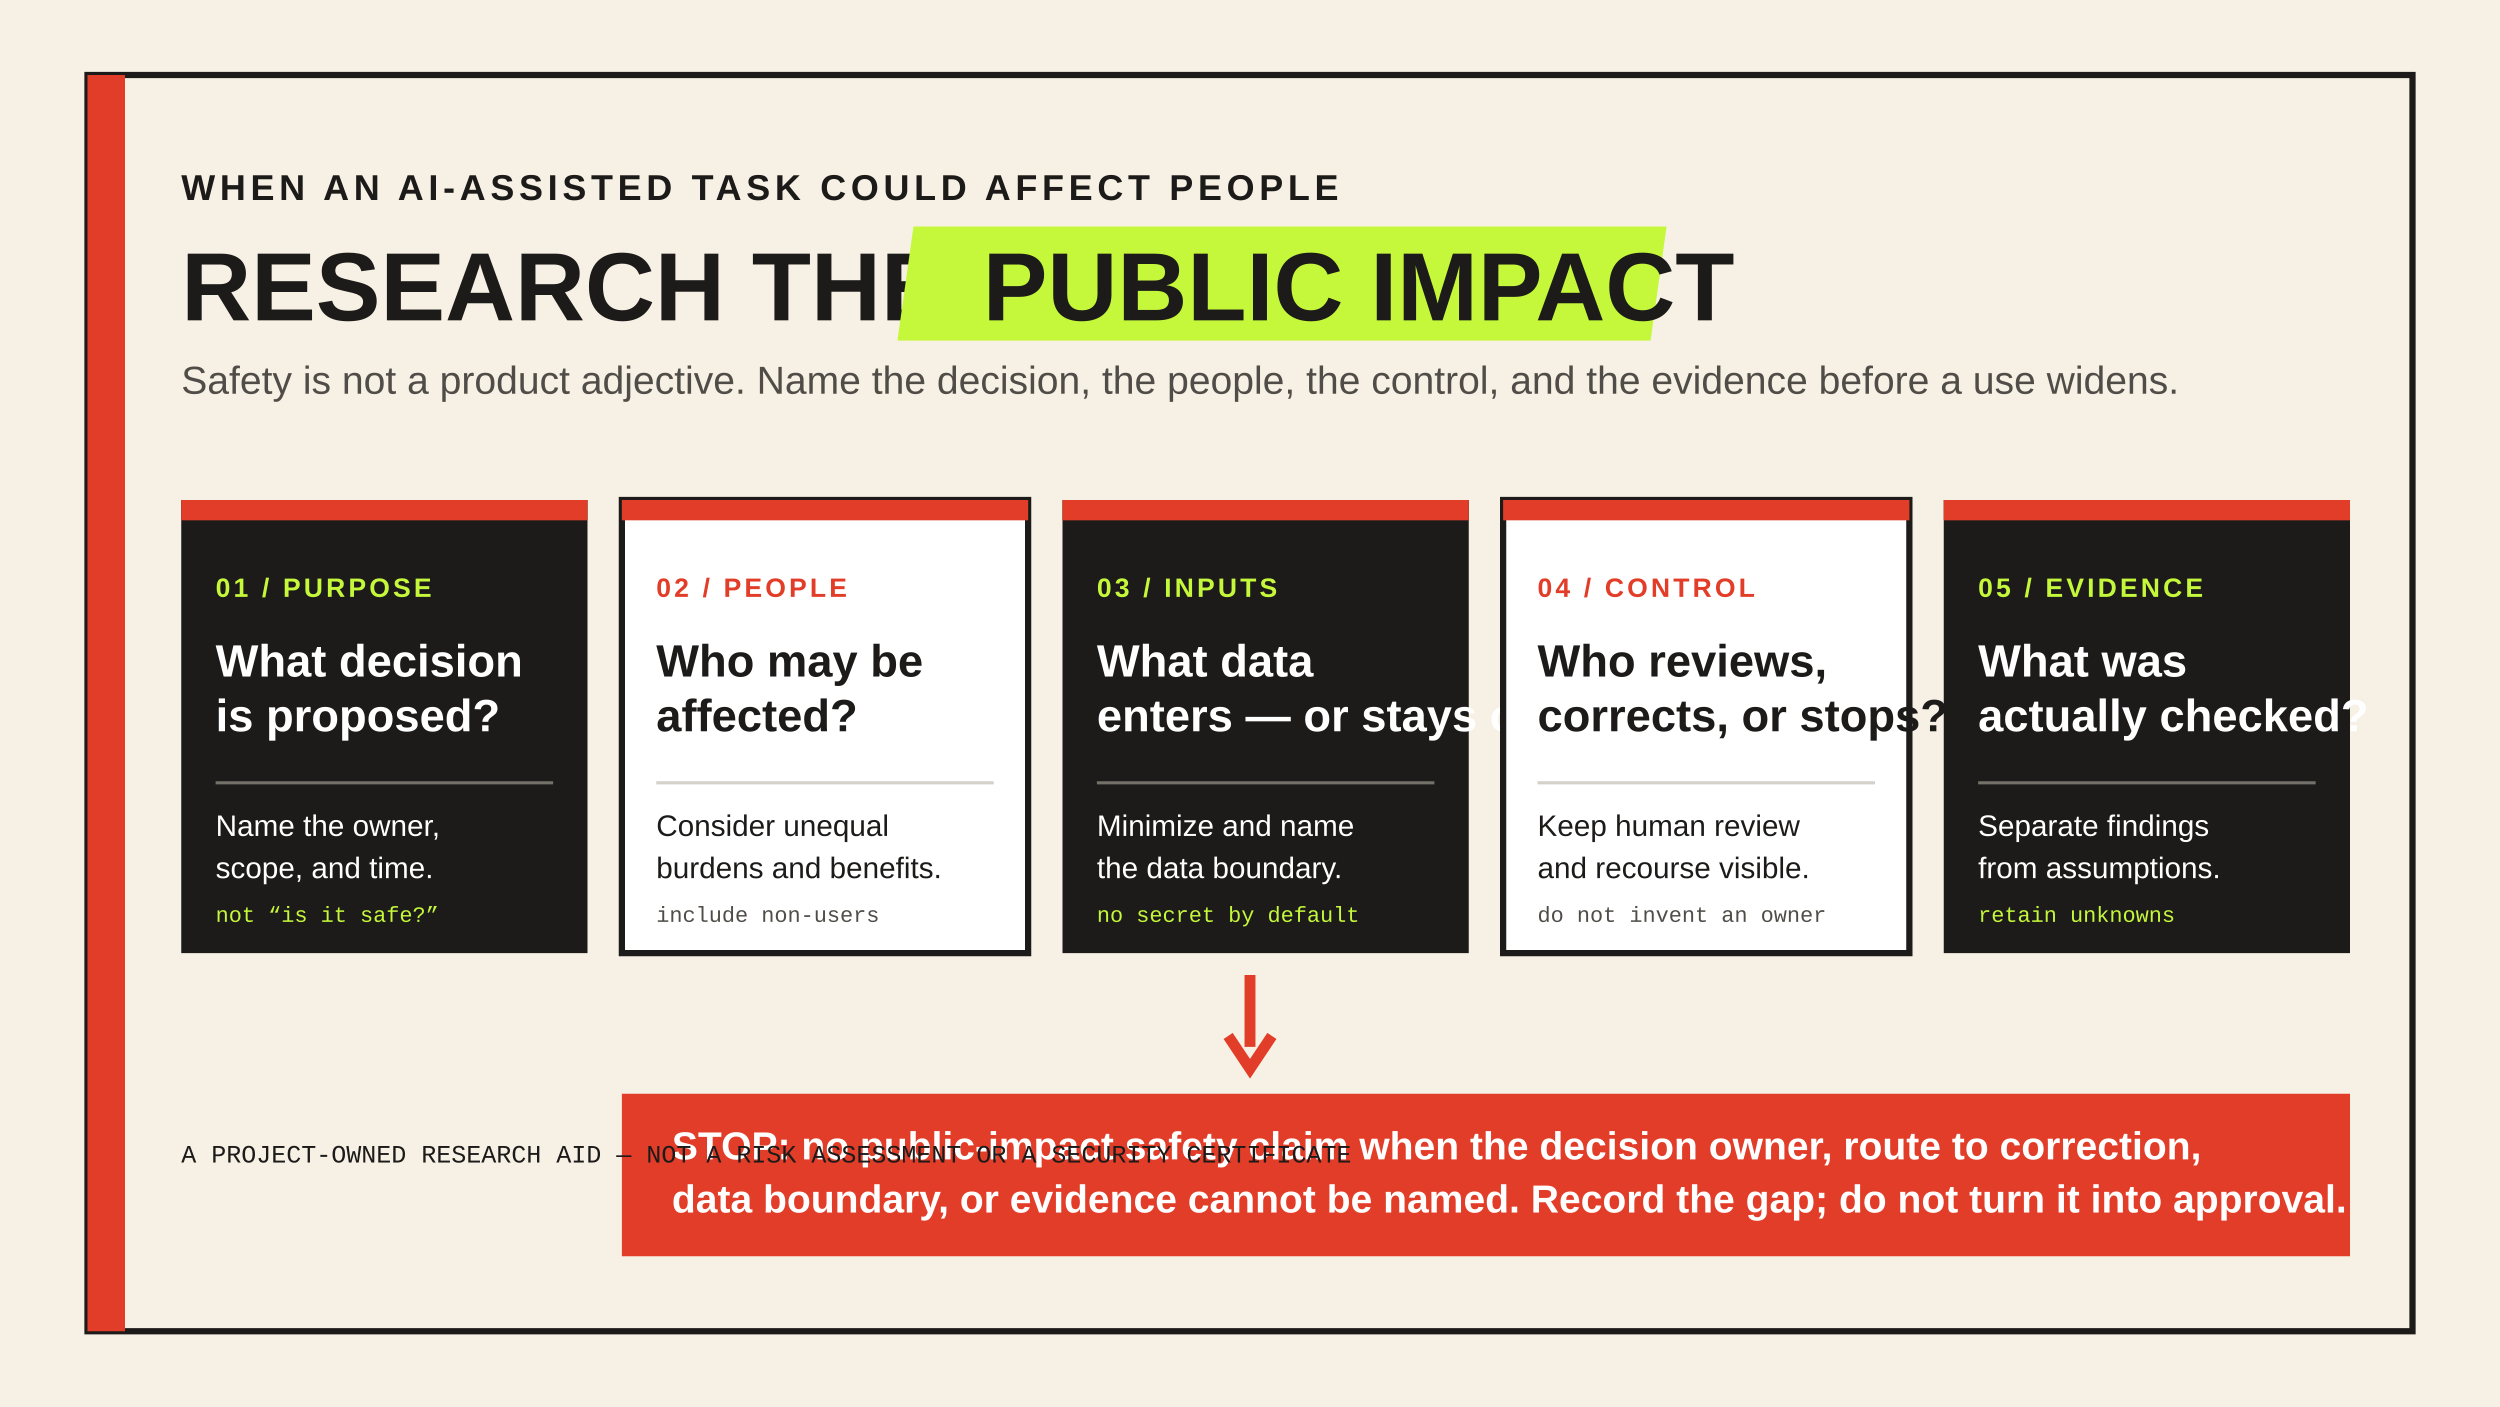
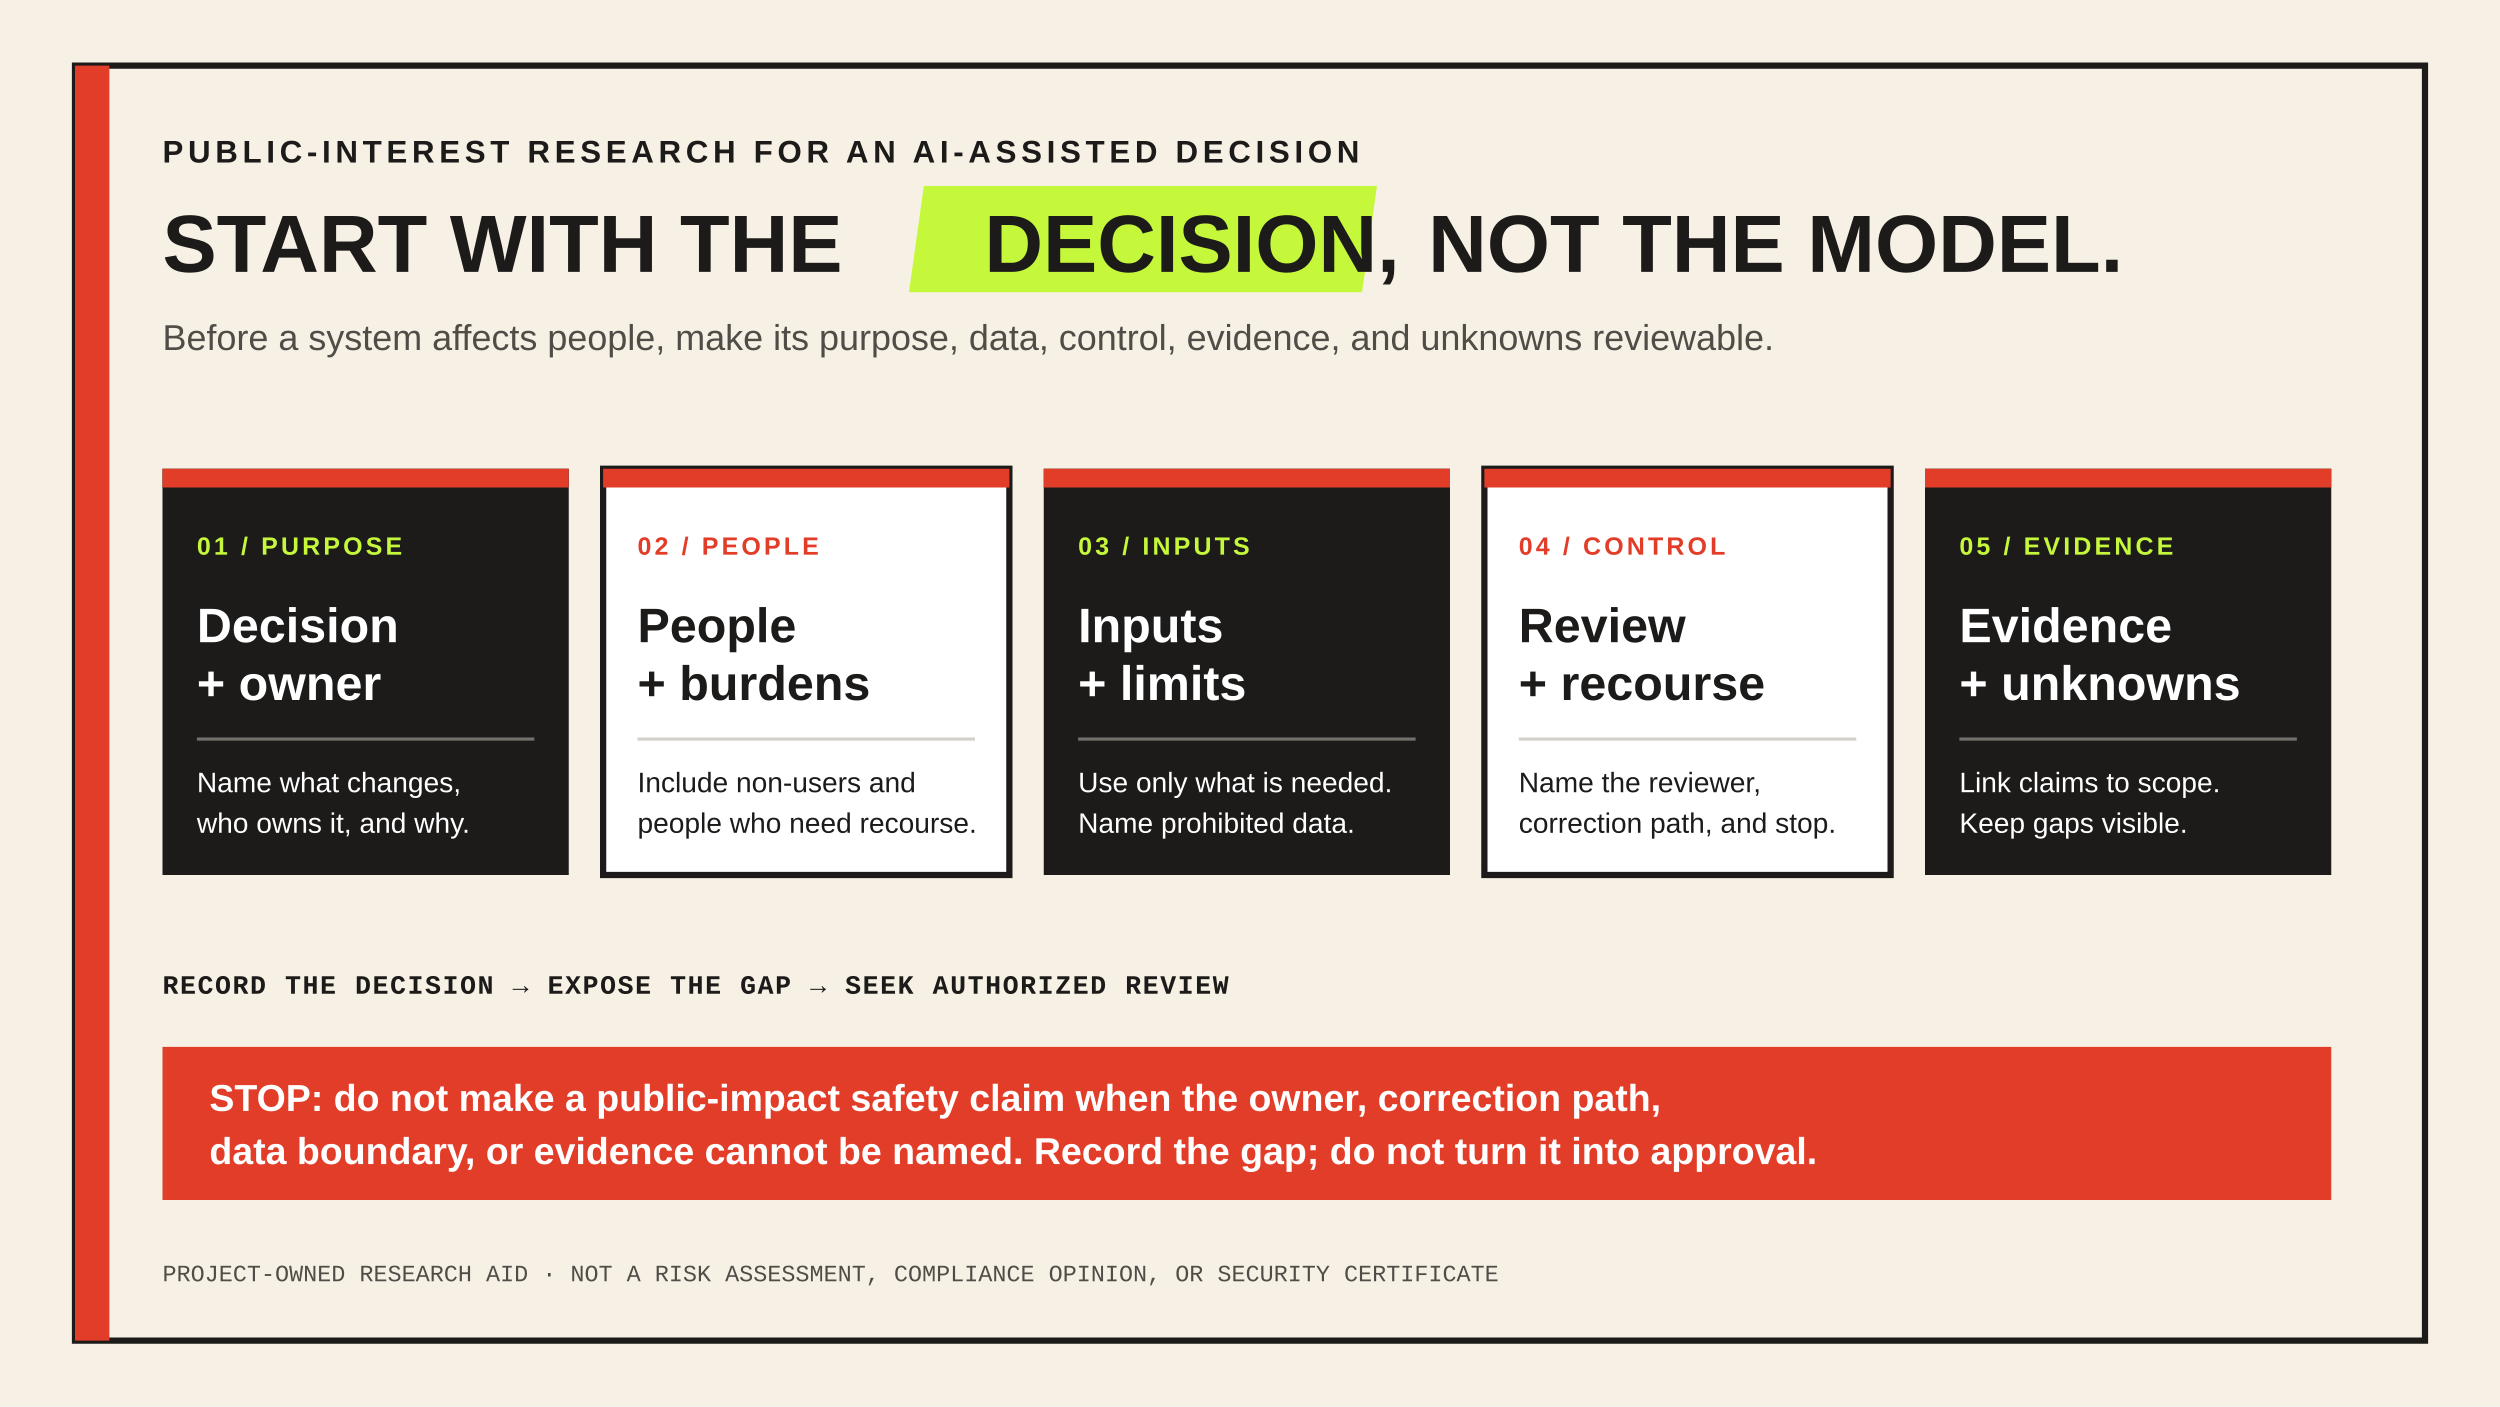
<svg xmlns="http://www.w3.org/2000/svg" width="1600" height="900" viewBox="0 0 1600 900" role="img" aria-labelledby="title desc">
  <rect width="1600" height="900" fill="#f7f1e5" />
-   <rect x="56" y="48" width="1488" height="804" fill="none" stroke="#1c1b1a" stroke-width="4" />
-   <rect x="56" y="48" width="24" height="804" fill="#e23d28" />
-   <text x="116" y="128" fill="#1c1b1a" font-family="Arial, Helvetica, sans-serif" font-size="23" font-weight="700" letter-spacing="3">WHEN AN AI-ASSISTED TASK COULD AFFECT PEOPLE</text>
-   <text x="116" y="205" fill="#1c1b1a" font-family="Arial, Helvetica, sans-serif" font-size="62" font-weight="800">RESEARCH THE</text>
-   <rect x="605" y="145" width="482" height="73" fill="#c5f83a" transform="skewX(-8)" />
-   <text x="629" y="205" fill="#1c1b1a" font-family="Arial, Helvetica, sans-serif" font-size="62" font-weight="800">PUBLIC IMPACT</text>
-   <text x="116" y="252" fill="#504d48" font-family="Arial, Helvetica, sans-serif" font-size="25">Safety is not a product adjective. Name the decision, the people, the control, and the evidence before a use widens.</text>
-   <g transform="translate(116 320)">
-     <rect width="260" height="290" fill="#1c1b1a" />
-     <rect width="260" height="13" fill="#e23d28" />
-     <text x="22" y="62" fill="#c5f83a" font-family="Arial, Helvetica, sans-serif" font-size="17" font-weight="700" letter-spacing="2">01 / PURPOSE</text>
-     <text x="22" y="113" fill="#ffffff" font-family="Arial, Helvetica, sans-serif" font-size="29" font-weight="700">What decision</text>
-     <text x="22" y="148" fill="#ffffff" font-family="Arial, Helvetica, sans-serif" font-size="29" font-weight="700">is proposed?</text>
-     <line x1="22" y1="181" x2="238" y2="181" stroke="#74706a" stroke-width="2" />
-     <text x="22" y="215" fill="#ffffff" font-family="Arial, Helvetica, sans-serif" font-size="19">Name the owner,</text>
-     <text x="22" y="242" fill="#ffffff" font-family="Arial, Helvetica, sans-serif" font-size="19">scope, and time.</text>
-     <text x="22" y="270" fill="#c5f83a" font-family="Courier New, monospace" font-size="14">not “is it safe?”</text>
+   <rect x="48" y="42" width="1504" height="816" fill="none" stroke="#1c1b1a" stroke-width="4" />
+   <rect x="48" y="42" width="22" height="816" fill="#e23d28" />
+   <text x="104" y="104" fill="#1c1b1a" font-family="Arial, Helvetica, sans-serif" font-size="20" font-weight="700" letter-spacing="3">PUBLIC-INTEREST RESEARCH FOR AN AI-ASSISTED DECISION</text>
+   <text x="104" y="174" fill="#1c1b1a" font-family="Arial, Helvetica, sans-serif" font-size="52" font-weight="800">START WITH THE</text>
+   <rect x="608" y="119" width="290" height="68" fill="#c5f83a" transform="skewX(-8)" />
+   <text x="630" y="174" fill="#1c1b1a" font-family="Arial, Helvetica, sans-serif" font-size="52" font-weight="800">DECISION,</text>
+   <text x="914" y="174" fill="#1c1b1a" font-family="Arial, Helvetica, sans-serif" font-size="52" font-weight="800">NOT THE MODEL.</text>
+   <text x="104" y="224" fill="#504d48" font-family="Arial, Helvetica, sans-serif" font-size="23">Before a system affects people, make its purpose, data, control, evidence, and unknowns reviewable.</text>
+   <g transform="translate(104 300)">
+     <rect width="260" height="260" fill="#1c1b1a" />
+     <rect width="260" height="12" fill="#e23d28" />
+     <text x="22" y="55" fill="#c5f83a" font-family="Arial, Helvetica, sans-serif" font-size="16" font-weight="700" letter-spacing="2">01 / PURPOSE</text>
+     <text x="22" y="111" fill="#ffffff" font-family="Arial, Helvetica, sans-serif" font-size="31" font-weight="700">Decision</text>
+     <text x="22" y="148" fill="#ffffff" font-family="Arial, Helvetica, sans-serif" font-size="31" font-weight="700">+ owner</text>
+     <line x1="22" y1="173" x2="238" y2="173" stroke="#74706a" stroke-width="2" />
+     <text x="22" y="207" fill="#ffffff" font-family="Arial, Helvetica, sans-serif" font-size="18">Name what changes,</text>
+     <text x="22" y="233" fill="#ffffff" font-family="Arial, Helvetica, sans-serif" font-size="18">who owns it, and why.</text>
  </g>
-   <g transform="translate(398 320)">
-     <rect width="260" height="290" fill="#ffffff" stroke="#1c1b1a" stroke-width="4" />
-     <rect width="260" height="13" fill="#e23d28" />
-     <text x="22" y="62" fill="#e23d28" font-family="Arial, Helvetica, sans-serif" font-size="17" font-weight="700" letter-spacing="2">02 / PEOPLE</text>
-     <text x="22" y="113" fill="#1c1b1a" font-family="Arial, Helvetica, sans-serif" font-size="29" font-weight="700">Who may be</text>
-     <text x="22" y="148" fill="#1c1b1a" font-family="Arial, Helvetica, sans-serif" font-size="29" font-weight="700">affected?</text>
-     <line x1="22" y1="181" x2="238" y2="181" stroke="#d4d0ca" stroke-width="2" />
-     <text x="22" y="215" fill="#1c1b1a" font-family="Arial, Helvetica, sans-serif" font-size="19">Consider unequal</text>
-     <text x="22" y="242" fill="#1c1b1a" font-family="Arial, Helvetica, sans-serif" font-size="19">burdens and benefits.</text>
-     <text x="22" y="270" fill="#504d48" font-family="Courier New, monospace" font-size="14">include non-users</text>
+   <g transform="translate(386 300)">
+     <rect width="260" height="260" fill="#ffffff" stroke="#1c1b1a" stroke-width="4" />
+     <rect width="260" height="12" fill="#e23d28" />
+     <text x="22" y="55" fill="#e23d28" font-family="Arial, Helvetica, sans-serif" font-size="16" font-weight="700" letter-spacing="2">02 / PEOPLE</text>
+     <text x="22" y="111" fill="#1c1b1a" font-family="Arial, Helvetica, sans-serif" font-size="31" font-weight="700">People</text>
+     <text x="22" y="148" fill="#1c1b1a" font-family="Arial, Helvetica, sans-serif" font-size="31" font-weight="700">+ burdens</text>
+     <line x1="22" y1="173" x2="238" y2="173" stroke="#d4d0ca" stroke-width="2" />
+     <text x="22" y="207" fill="#1c1b1a" font-family="Arial, Helvetica, sans-serif" font-size="18">Include non-users and</text>
+     <text x="22" y="233" fill="#1c1b1a" font-family="Arial, Helvetica, sans-serif" font-size="18">people who need recourse.</text>
  </g>
-   <g transform="translate(680 320)">
-     <rect width="260" height="290" fill="#1c1b1a" />
-     <rect width="260" height="13" fill="#e23d28" />
-     <text x="22" y="62" fill="#c5f83a" font-family="Arial, Helvetica, sans-serif" font-size="17" font-weight="700" letter-spacing="2">03 / INPUTS</text>
-     <text x="22" y="113" fill="#ffffff" font-family="Arial, Helvetica, sans-serif" font-size="29" font-weight="700">What data</text>
-     <text x="22" y="148" fill="#ffffff" font-family="Arial, Helvetica, sans-serif" font-size="29" font-weight="700">enters — or stays out?</text>
-     <line x1="22" y1="181" x2="238" y2="181" stroke="#74706a" stroke-width="2" />
-     <text x="22" y="215" fill="#ffffff" font-family="Arial, Helvetica, sans-serif" font-size="19">Minimize and name</text>
-     <text x="22" y="242" fill="#ffffff" font-family="Arial, Helvetica, sans-serif" font-size="19">the data boundary.</text>
-     <text x="22" y="270" fill="#c5f83a" font-family="Courier New, monospace" font-size="14">no secret by default</text>
+   <g transform="translate(668 300)">
+     <rect width="260" height="260" fill="#1c1b1a" />
+     <rect width="260" height="12" fill="#e23d28" />
+     <text x="22" y="55" fill="#c5f83a" font-family="Arial, Helvetica, sans-serif" font-size="16" font-weight="700" letter-spacing="2">03 / INPUTS</text>
+     <text x="22" y="111" fill="#ffffff" font-family="Arial, Helvetica, sans-serif" font-size="31" font-weight="700">Inputs</text>
+     <text x="22" y="148" fill="#ffffff" font-family="Arial, Helvetica, sans-serif" font-size="31" font-weight="700">+ limits</text>
+     <line x1="22" y1="173" x2="238" y2="173" stroke="#74706a" stroke-width="2" />
+     <text x="22" y="207" fill="#ffffff" font-family="Arial, Helvetica, sans-serif" font-size="18">Use only what is needed.</text>
+     <text x="22" y="233" fill="#ffffff" font-family="Arial, Helvetica, sans-serif" font-size="18">Name prohibited data.</text>
  </g>
-   <g transform="translate(962 320)">
-     <rect width="260" height="290" fill="#ffffff" stroke="#1c1b1a" stroke-width="4" />
-     <rect width="260" height="13" fill="#e23d28" />
-     <text x="22" y="62" fill="#e23d28" font-family="Arial, Helvetica, sans-serif" font-size="17" font-weight="700" letter-spacing="2">04 / CONTROL</text>
-     <text x="22" y="113" fill="#1c1b1a" font-family="Arial, Helvetica, sans-serif" font-size="29" font-weight="700">Who reviews,</text>
-     <text x="22" y="148" fill="#1c1b1a" font-family="Arial, Helvetica, sans-serif" font-size="29" font-weight="700">corrects, or stops?</text>
-     <line x1="22" y1="181" x2="238" y2="181" stroke="#d4d0ca" stroke-width="2" />
-     <text x="22" y="215" fill="#1c1b1a" font-family="Arial, Helvetica, sans-serif" font-size="19">Keep human review</text>
-     <text x="22" y="242" fill="#1c1b1a" font-family="Arial, Helvetica, sans-serif" font-size="19">and recourse visible.</text>
-     <text x="22" y="270" fill="#504d48" font-family="Courier New, monospace" font-size="14">do not invent an owner</text>
+   <g transform="translate(950 300)">
+     <rect width="260" height="260" fill="#ffffff" stroke="#1c1b1a" stroke-width="4" />
+     <rect width="260" height="12" fill="#e23d28" />
+     <text x="22" y="55" fill="#e23d28" font-family="Arial, Helvetica, sans-serif" font-size="16" font-weight="700" letter-spacing="2">04 / CONTROL</text>
+     <text x="22" y="111" fill="#1c1b1a" font-family="Arial, Helvetica, sans-serif" font-size="31" font-weight="700">Review</text>
+     <text x="22" y="148" fill="#1c1b1a" font-family="Arial, Helvetica, sans-serif" font-size="31" font-weight="700">+ recourse</text>
+     <line x1="22" y1="173" x2="238" y2="173" stroke="#d4d0ca" stroke-width="2" />
+     <text x="22" y="207" fill="#1c1b1a" font-family="Arial, Helvetica, sans-serif" font-size="18">Name the reviewer,</text>
+     <text x="22" y="233" fill="#1c1b1a" font-family="Arial, Helvetica, sans-serif" font-size="18">correction path, and stop.</text>
  </g>
-   <g transform="translate(1244 320)">
-     <rect width="260" height="290" fill="#1c1b1a" />
-     <rect width="260" height="13" fill="#e23d28" />
-     <text x="22" y="62" fill="#c5f83a" font-family="Arial, Helvetica, sans-serif" font-size="17" font-weight="700" letter-spacing="2">05 / EVIDENCE</text>
-     <text x="22" y="113" fill="#ffffff" font-family="Arial, Helvetica, sans-serif" font-size="29" font-weight="700">What was</text>
-     <text x="22" y="148" fill="#ffffff" font-family="Arial, Helvetica, sans-serif" font-size="29" font-weight="700">actually checked?</text>
-     <line x1="22" y1="181" x2="238" y2="181" stroke="#74706a" stroke-width="2" />
-     <text x="22" y="215" fill="#ffffff" font-family="Arial, Helvetica, sans-serif" font-size="19">Separate findings</text>
-     <text x="22" y="242" fill="#ffffff" font-family="Arial, Helvetica, sans-serif" font-size="19">from assumptions.</text>
-     <text x="22" y="270" fill="#c5f83a" font-family="Courier New, monospace" font-size="14">retain unknowns</text>
+   <g transform="translate(1232 300)">
+     <rect width="260" height="260" fill="#1c1b1a" />
+     <rect width="260" height="12" fill="#e23d28" />
+     <text x="22" y="55" fill="#c5f83a" font-family="Arial, Helvetica, sans-serif" font-size="16" font-weight="700" letter-spacing="2">05 / EVIDENCE</text>
+     <text x="22" y="111" fill="#ffffff" font-family="Arial, Helvetica, sans-serif" font-size="31" font-weight="700">Evidence</text>
+     <text x="22" y="148" fill="#ffffff" font-family="Arial, Helvetica, sans-serif" font-size="31" font-weight="700">+ unknowns</text>
+     <line x1="22" y1="173" x2="238" y2="173" stroke="#74706a" stroke-width="2" />
+     <text x="22" y="207" fill="#ffffff" font-family="Arial, Helvetica, sans-serif" font-size="18">Link claims to scope.</text>
+     <text x="22" y="233" fill="#ffffff" font-family="Arial, Helvetica, sans-serif" font-size="18">Keep gaps visible.</text>
  </g>
-   <path d="M800 624v46" fill="none" stroke="#e23d28" stroke-width="7" />
-   <path d="M786 663l14 21 14-21" fill="none" stroke="#e23d28" stroke-width="7" />
-   <rect x="398" y="700" width="1106" height="104" fill="#e23d28" />
-   <text x="430" y="742" fill="#ffffff" font-family="Arial, Helvetica, sans-serif" font-size="25" font-weight="700">STOP: no public-impact safety claim when the decision owner, route to correction,</text>
-   <text x="430" y="776" fill="#ffffff" font-family="Arial, Helvetica, sans-serif" font-size="25" font-weight="700">data boundary, or evidence cannot be named. Record the gap; do not turn it into approval.</text>
-   <text x="116" y="744" fill="#1c1b1a" font-family="Courier New, monospace" font-size="16">A PROJECT-OWNED RESEARCH AID — NOT A RISK ASSESSMENT OR A SECURITY CERTIFICATE</text>
+   <text x="104" y="636" fill="#1c1b1a" font-family="Courier New, monospace" font-size="17" font-weight="700" letter-spacing="1">RECORD THE DECISION  →  EXPOSE THE GAP  →  SEEK AUTHORIZED REVIEW</text>
+   <rect x="104" y="670" width="1388" height="98" fill="#e23d28" />
+   <text x="134" y="711" fill="#ffffff" font-family="Arial, Helvetica, sans-serif" font-size="24" font-weight="700">STOP: do not make a public-impact safety claim when the owner, correction path,</text>
+   <text x="134" y="745" fill="#ffffff" font-family="Arial, Helvetica, sans-serif" font-size="24" font-weight="700">data boundary, or evidence cannot be named. Record the gap; do not turn it into approval.</text>
+   <text x="104" y="820" fill="#504d48" font-family="Courier New, monospace" font-size="15">PROJECT-OWNED RESEARCH AID · NOT A RISK ASSESSMENT, COMPLIANCE OPINION, OR SECURITY CERTIFICATE</text>
</svg>
